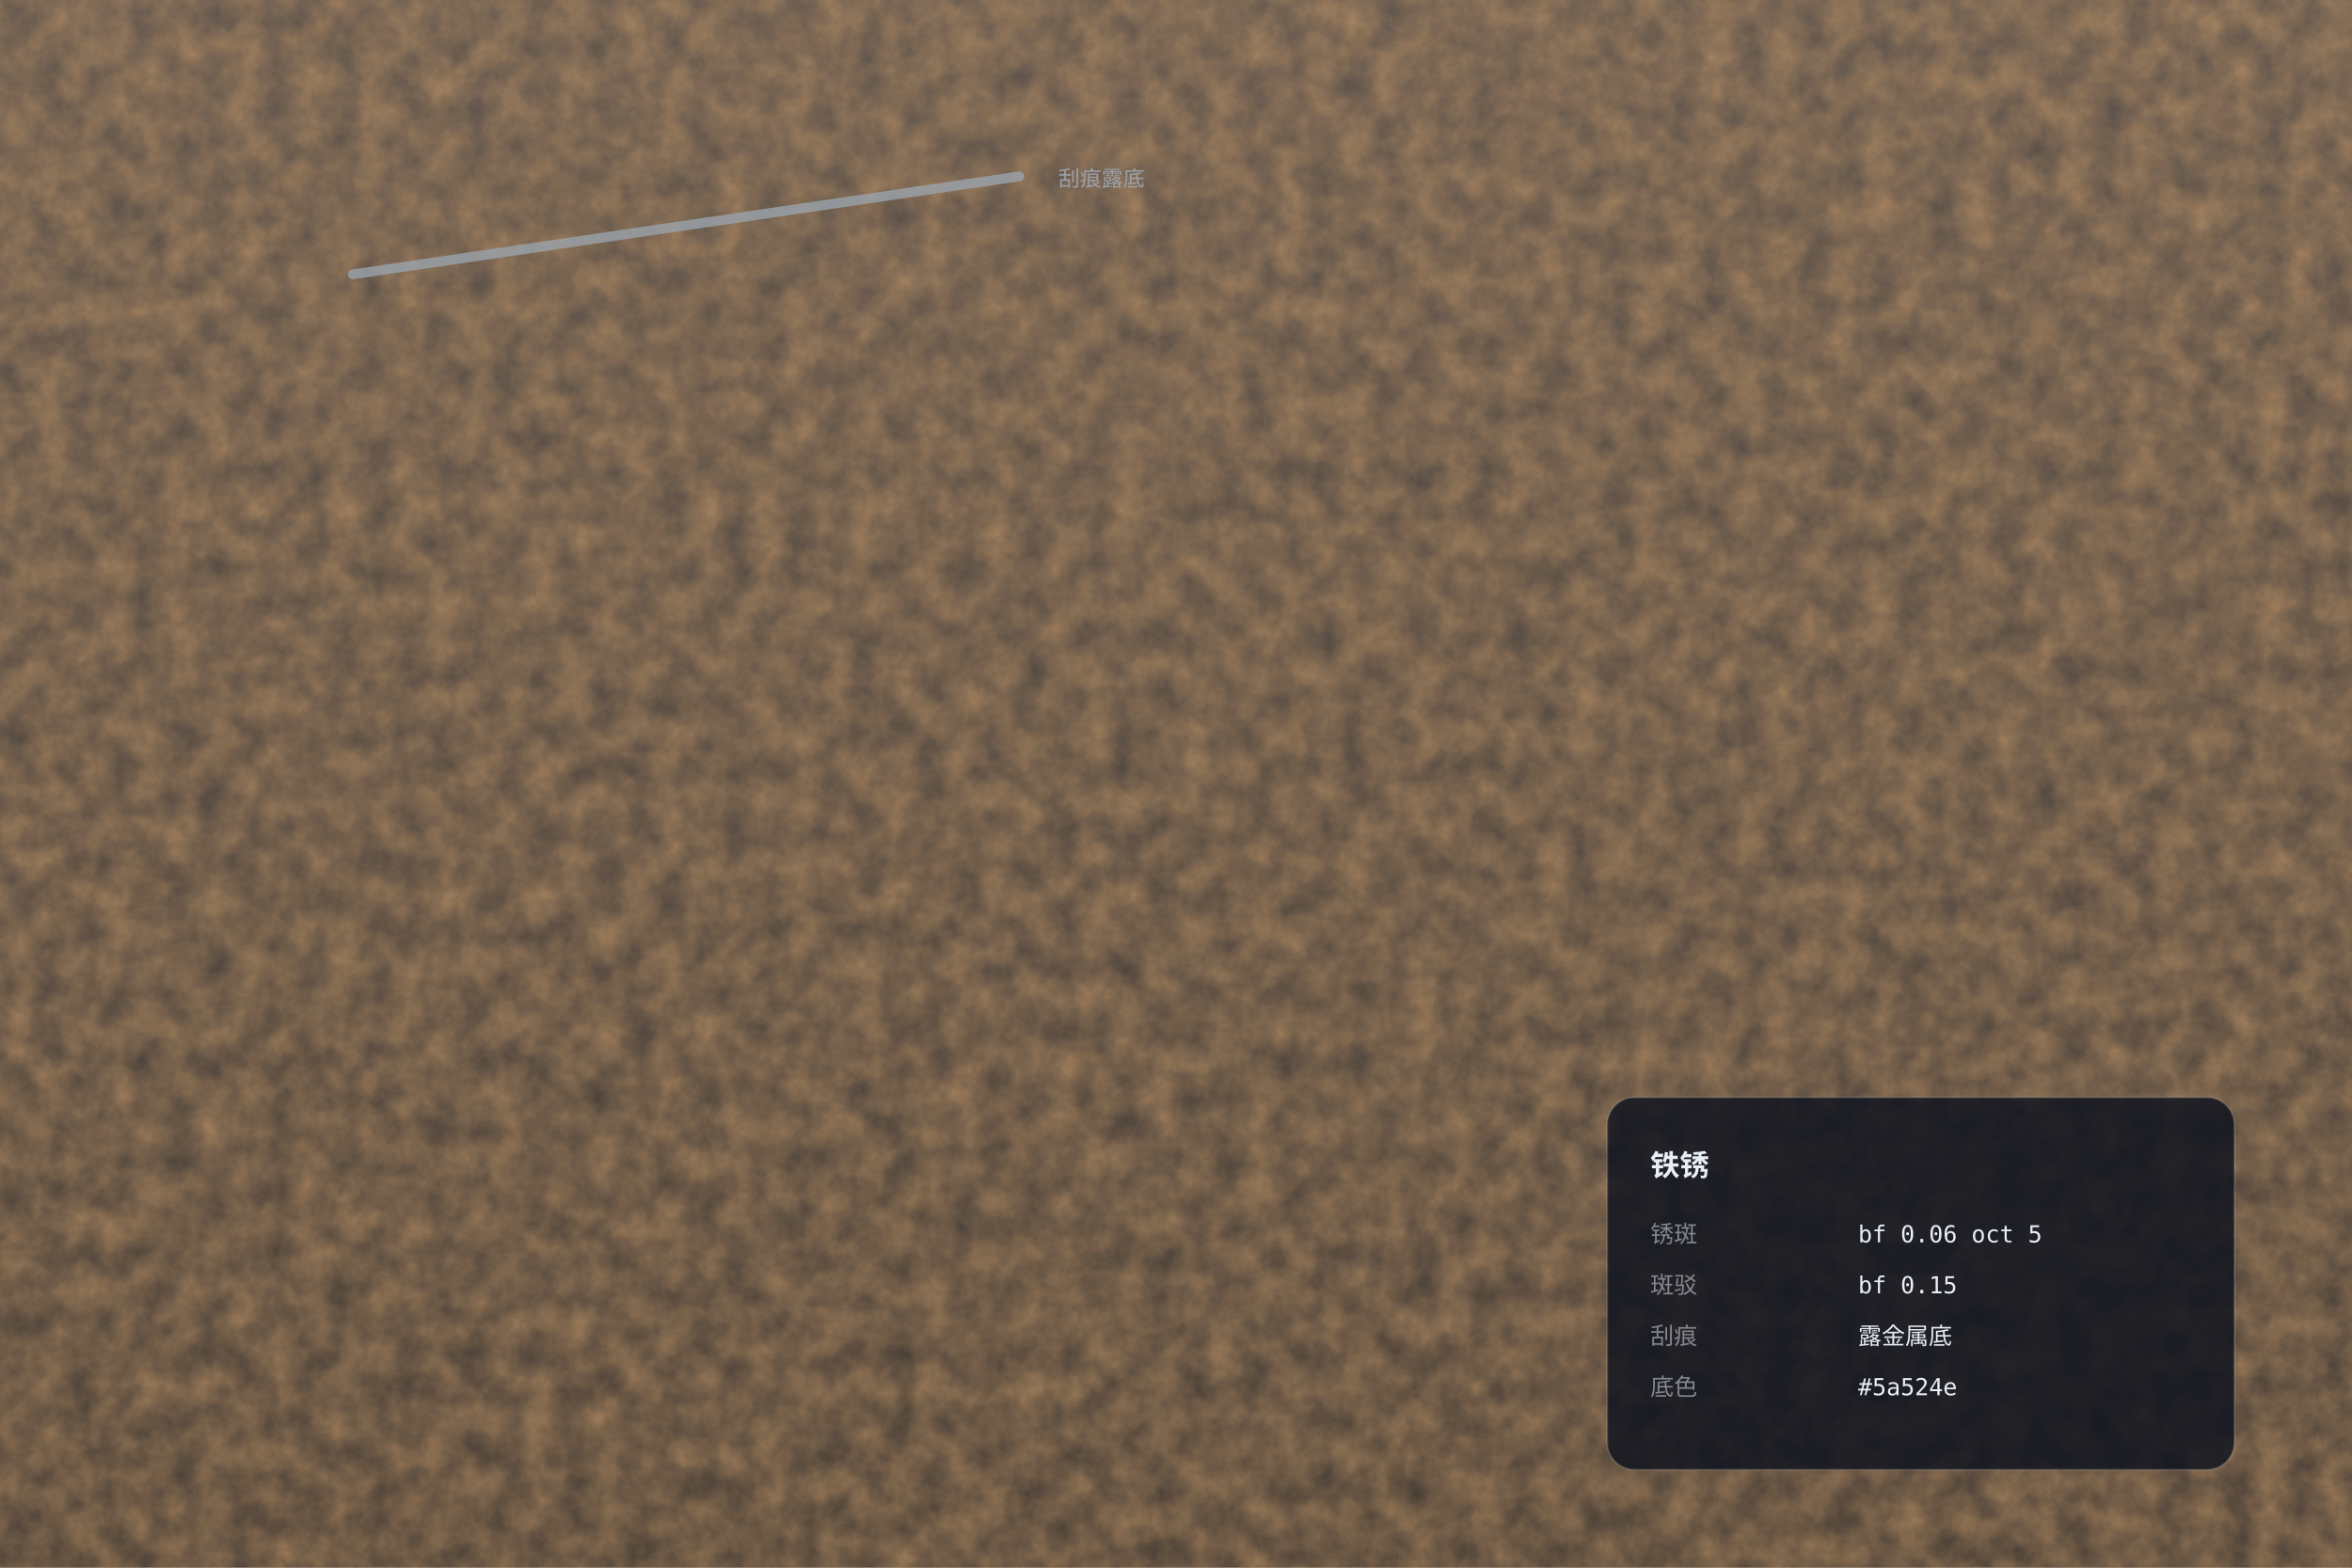
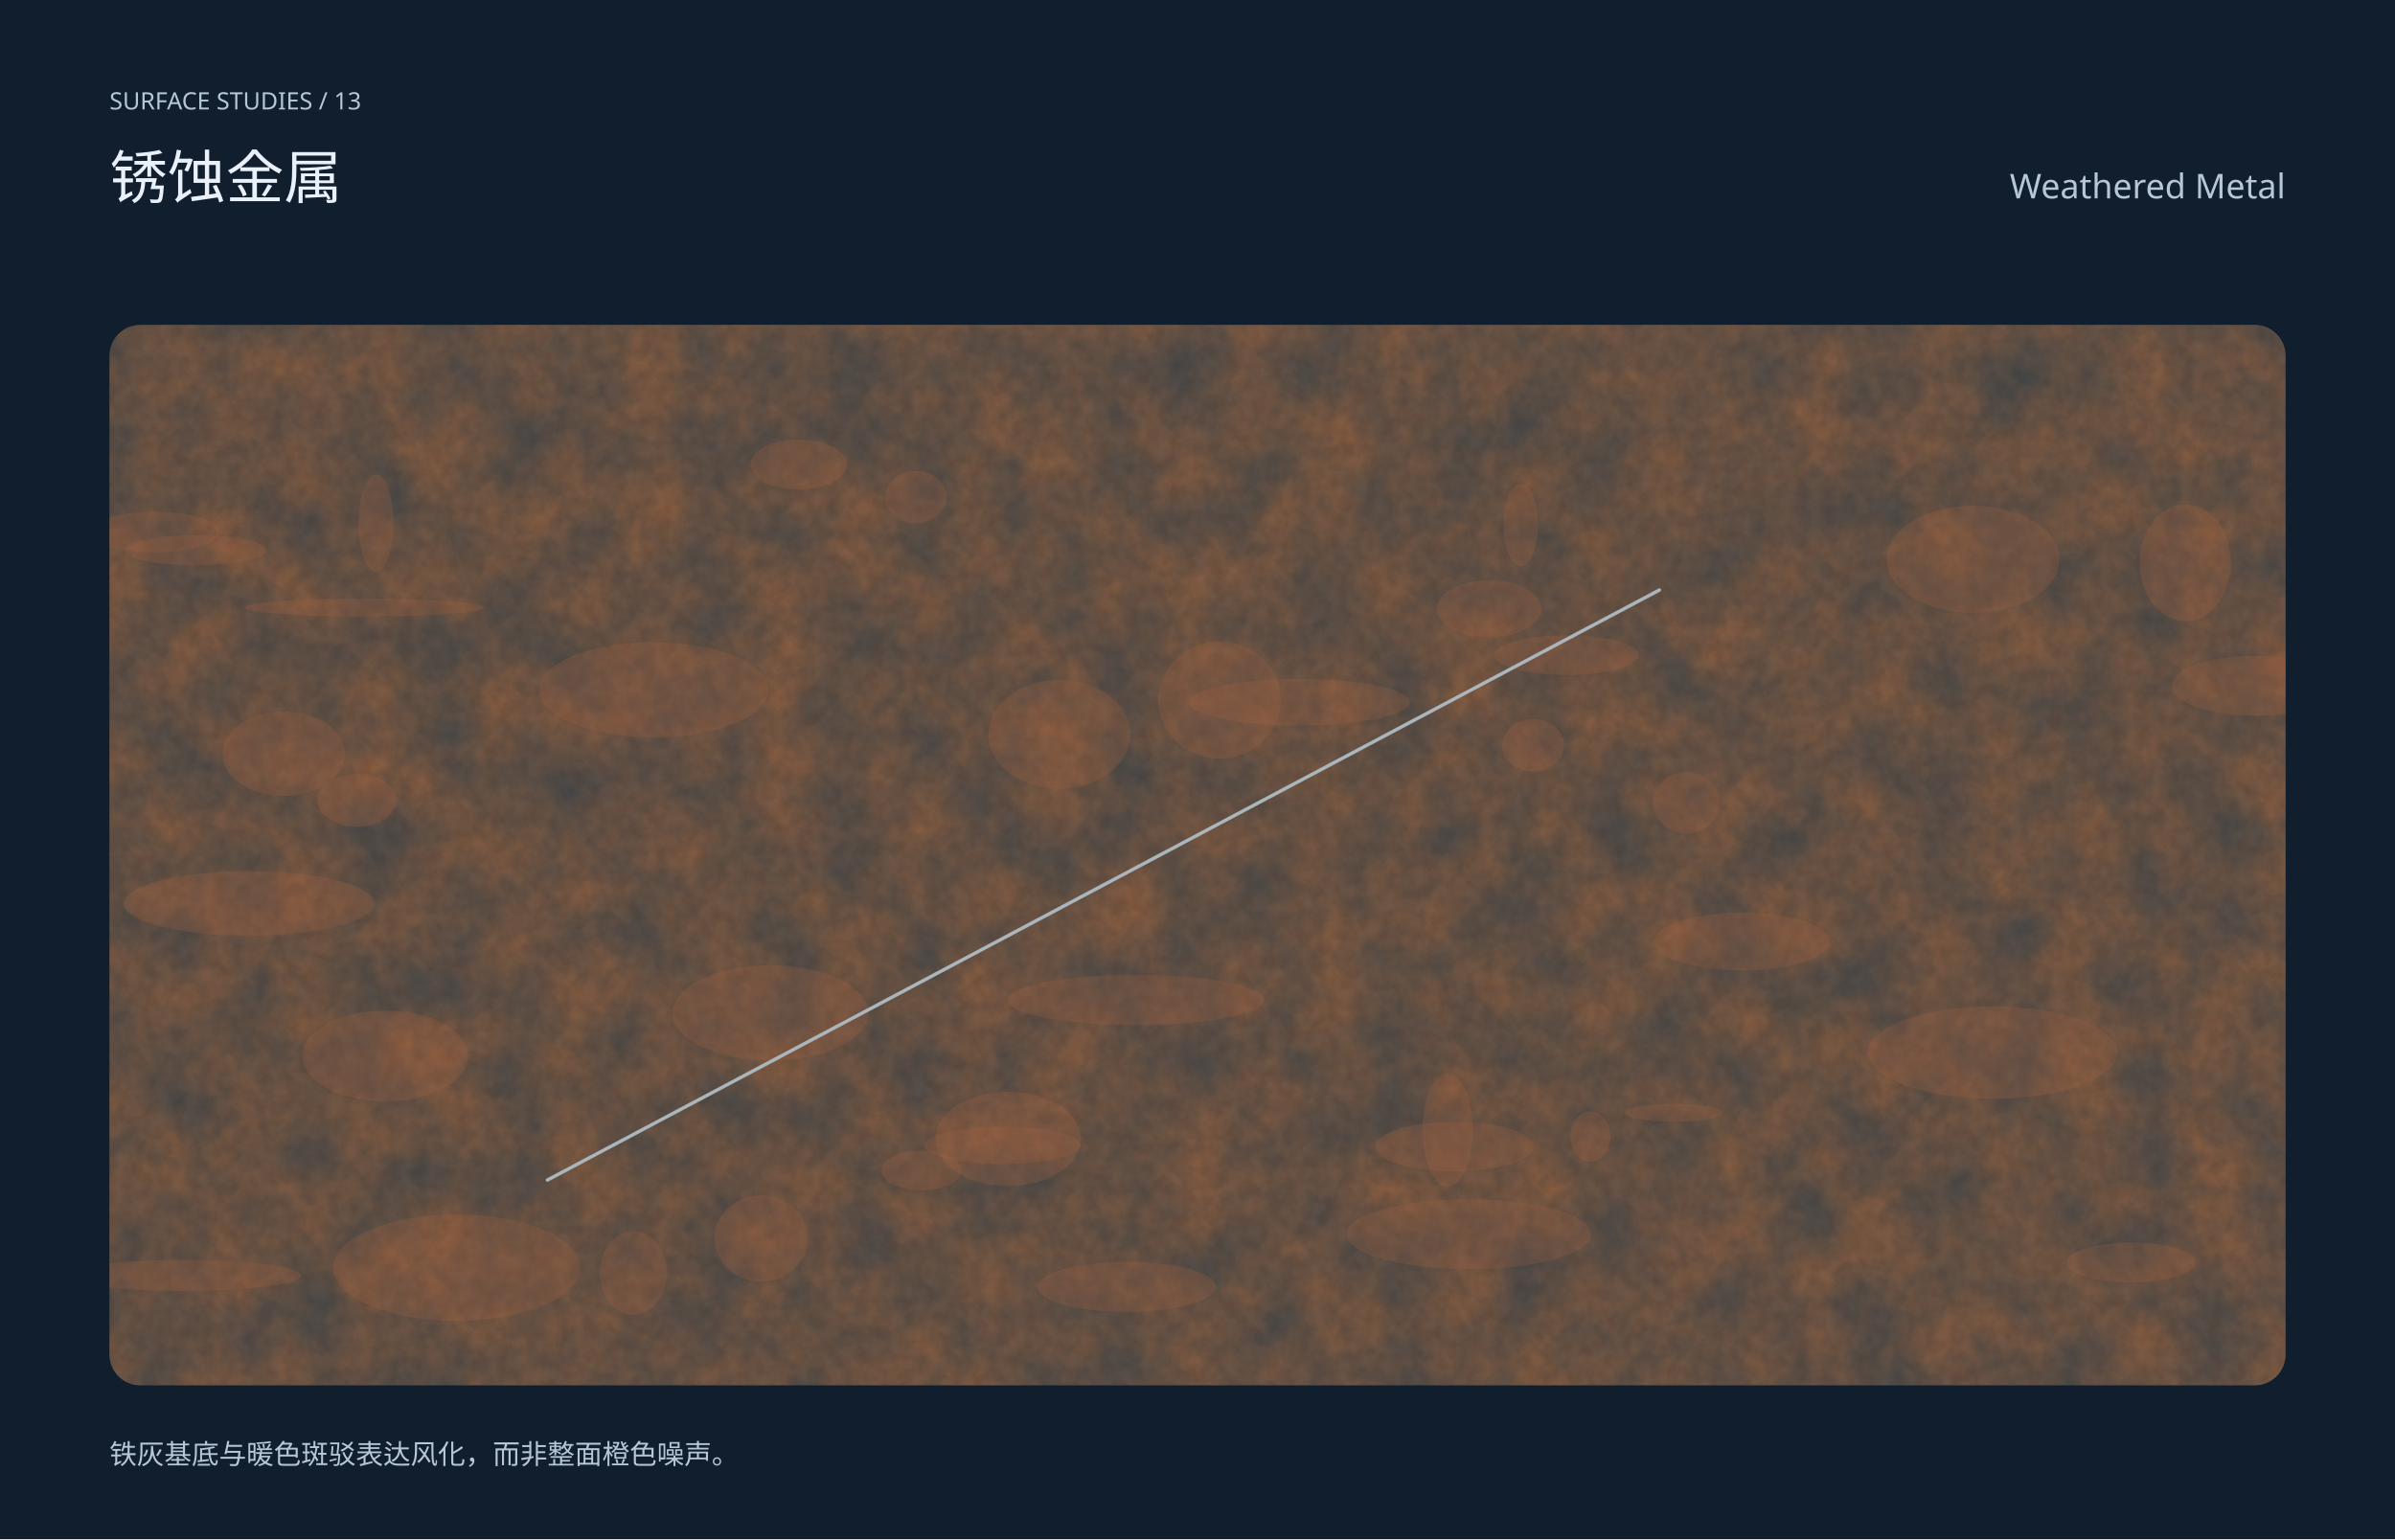
- <svg xmlns="http://www.w3.org/2000/svg" width="1200" height="800" viewBox="0 0 1200 800" font-family="PingFang SC, Hiragino Sans GB, Microsoft YaHei, sans-serif">
+ <svg xmlns="http://www.w3.org/2000/svg" width="1400" height="900" viewBox="0 0 1400 900" role="img" aria-labelledby="title desc" font-family="PingFang SC, Microsoft YaHei, sans-serif">
+   <rect x="0" y="0" width="1400" height="900" fill="#111e2d" />
+   <text x="64" y="64" font-size="14" fill="#b5c7d9" text-anchor="start">SURFACE STUDIES / 13</text>
+   <text x="64" y="116" font-size="34" fill="#e9f0fa" text-anchor="start">锈蚀金属</text>
+   <text x="1336" y="116" font-size="20" fill="#b5c7d9" text-anchor="end">Weathered Metal</text>
  <defs>
-     <filter id="rust" x="0" y="0" width="100%" height="100%">
-       <feTurbulence type="fractalNoise" baseFrequency="0.06" numOctaves="5" seed="4" />
-       <feColorMatrix type="matrix" values="0 0 0 0 0.62  0 0 0 0 0.35  0 0 0 0 0.15  0 0 0 0.75 0" />
-     </filter>
-     <filter id="dark" x="0" y="0" width="100%" height="100%">
-       <feTurbulence type="fractalNoise" baseFrequency="0.15" numOctaves="4" seed="7" />
-       <feColorMatrix type="matrix" values="0 0 0 0 0.12  0 0 0 0 0.08  0 0 0 0 0.05  0 0 0 0.3 0" />
-     </filter>
-     <linearGradient id="iron" x1="0" y1="0" x2="0" y2="1">
-       <stop offset="0" stop-color="#5a524e" />
-       <stop offset="1" stop-color="#3a3430" />
-     </linearGradient>
+     <clipPath id="stage">
+       <rect x="64" y="190" width="1272" height="620" rx="18" />
+     </clipPath>
  </defs>
-   <rect width="1200" height="800" fill="url(#iron)" />
-   <rect width="1200" height="800" filter="url(#rust)" />
-   <rect width="1200" height="800" filter="url(#dark)" />
-   <line x1="180" y1="140" x2="520" y2="90" stroke="#9aa2ab" stroke-width="5" stroke-linecap="round" opacity="0.8" />
-   <text x="540" y="95" font-size="11" fill="#9aa2ab" text-anchor="start">刮痕露底</text>
-   <rect x="820" y="560" width="320" height="190" rx="14" fill="rgba(13,18,30,0.82)" stroke="rgba(255,255,255,0.14)" />
-   <text x="842" y="600" font-size="15" fill="#e8eef7" text-anchor="start" font-weight="700">铁锈</text>
-   <text x="842" y="634" font-size="12" fill="rgba(232,238,247,0.5)" text-anchor="start" font-family="SFMono-Regular, Menlo, monospace">锈斑</text>
-   <text x="948" y="634" font-size="12" fill="#e8eef7" text-anchor="start" font-family="SFMono-Regular, Menlo, monospace">bf 0.06 oct 5</text>
-   <text x="842" y="660" font-size="12" fill="rgba(232,238,247,0.5)" text-anchor="start" font-family="SFMono-Regular, Menlo, monospace">斑驳</text>
-   <text x="948" y="660" font-size="12" fill="#e8eef7" text-anchor="start" font-family="SFMono-Regular, Menlo, monospace">bf 0.15</text>
-   <text x="842" y="686" font-size="12" fill="rgba(232,238,247,0.5)" text-anchor="start" font-family="SFMono-Regular, Menlo, monospace">刮痕</text>
-   <text x="948" y="686" font-size="12" fill="#e8eef7" text-anchor="start" font-family="SFMono-Regular, Menlo, monospace">露金属底</text>
-   <text x="842" y="712" font-size="12" fill="rgba(232,238,247,0.5)" text-anchor="start" font-family="SFMono-Regular, Menlo, monospace">底色</text>
-   <text x="948" y="712" font-size="12" fill="#e8eef7" text-anchor="start" font-family="SFMono-Regular, Menlo, monospace">#5a524e</text>
+   <g clip-path="url(#stage)">
+     <rect x="64" y="190" width="1272" height="620" fill="#454a4c" />
+     <defs>
+       <filter id="iron" x="0" y="0" width="100%" height="100%" color-interpolation-filters="sRGB">
+         <feTurbulence type="fractalNoise" baseFrequency=".025" numOctaves="4" seed="29" stitchTiles="stitch" result="noise" />
+         <feColorMatrix in="noise" type="matrix" values="0 0 0 0 0.69 0 0 0 0 0.42 0 0 0 0 0.243 1 0 0 0 0" />
+       </filter>
+     </defs>
+     <rect x="64" y="190" width="1272" height="620" fill="#b06b3e" filter="url(#iron)" opacity="0.8" />
+     <defs>
+       <filter id="spots" x="0" y="0" width="100%" height="100%" color-interpolation-filters="sRGB">
+         <feTurbulence type="fractalNoise" baseFrequency=".12" numOctaves="3" seed="29" stitchTiles="stitch" result="noise" />
+         <feColorMatrix in="noise" type="matrix" values="0 0 0 0 0.161 0 0 0 0 0.161 0 0 0 0 0.169 1 0 0 0 0" />
+       </filter>
+     </defs>
+     <rect x="64" y="190" width="1272" height="620" fill="#29292b" filter="url(#spots)" opacity="0.35" />
+     <ellipse cx="759.668" cy="410.582" rx="64.605" ry="13.658" fill="#ab643f" opacity=".22" />
+     <ellipse cx="712.828" cy="409.412" rx="35.838" ry="34.216" fill="#ab643f" opacity=".22" />
+     <ellipse cx="208.629" cy="467.928" rx="23.062" ry="15.487" fill="#ab643f" opacity=".22" />
+     <ellipse cx="1318.438" cy="400.993" rx="48.721" ry="17.589" fill="#ab643f" opacity=".22" />
+     <ellipse cx="985.762" cy="469.38" rx="19.419" ry="18.017" fill="#ab643f" opacity=".22" />
+     <ellipse cx="585.995" cy="669.776" rx="45.695" ry="10.892" fill="#ab643f" opacity=".22" />
+     <ellipse cx="915.568" cy="383.058" rx="42.297" ry="11.596" fill="#ab643f" opacity=".22" />
+     <ellipse cx="589.336" cy="665.946" rx="42.552" ry="27.57" fill="#ab643f" opacity=".22" />
+     <ellipse cx="1018.357" cy="550.514" rx="51.226" ry="16.919" fill="#ab643f" opacity=".22" />
+     <ellipse cx="846.26" cy="660.798" rx="14.645" ry="33.129" fill="#ab643f" opacity=".22" />
+     <ellipse cx="535.374" cy="290.685" rx="18.05" ry="15.22" fill="#ab643f" opacity=".22" />
+     <ellipse cx="165.89" cy="440.759" rx="35.811" ry="24.66" fill="#ab643f" opacity=".22" />
+     <ellipse cx="658.569" cy="752.466" rx="52.178" ry="14.631" fill="#ab643f" opacity=".22" />
+     <ellipse cx="1164.871" cy="615.449" rx="72.81" ry="27.03" fill="#ab643f" opacity=".22" />
+     <ellipse cx="1277.374" cy="329.027" rx="26.65" ry="34.169" fill="#ab643f" opacity=".22" />
+     <ellipse cx="107.127" cy="745.778" rx="68.997" ry="9.077" fill="#ab643f" opacity=".22" />
+     <ellipse cx="266.96" cy="741.251" rx="72.301" ry="31.09" fill="#ab643f" opacity=".22" />
+     <ellipse cx="978.387" cy="650.674" rx="28.626" ry="5.222" fill="#ab643f" opacity=".22" />
+     <ellipse cx="858.575" cy="721.689" rx="71.579" ry="20.444" fill="#ab643f" opacity=".22" />
+     <ellipse cx="90.368" cy="311.128" rx="38.09" ry="11.918" fill="#ab643f" opacity=".22" />
+     <ellipse cx="114.324" cy="321.762" rx="41.492" ry="8.806" fill="#ab643f" opacity=".22" />
+     <ellipse cx="219.825" cy="305.966" rx="10.257" ry="28.506" fill="#ab643f" opacity=".22" />
+     <ellipse cx="1153.376" cy="327.022" rx="50.477" ry="31.288" fill="#ab643f" opacity=".22" />
+     <ellipse cx="382.082" cy="403.383" rx="67.055" ry="27.857" fill="#ab643f" opacity=".22" />
+     <ellipse cx="850.245" cy="670.467" rx="46.391" ry="14.446" fill="#ab643f" opacity=".22" />
+     <ellipse cx="929.671" cy="664.67" rx="11.717" ry="14.663" fill="#ab643f" opacity=".22" />
+     <ellipse cx="444.958" cy="724.106" rx="27.304" ry="25.211" fill="#ab643f" opacity=".22" />
+     <ellipse cx="619.227" cy="429.419" rx="41.497" ry="31.849" fill="#ab643f" opacity=".22" />
+     <ellipse cx="896.127" cy="435.84" rx="18.078" ry="15.333" fill="#ab643f" opacity=".22" />
+     <ellipse cx="663.871" cy="584.706" rx="74.902" ry="14.747" fill="#ab643f" opacity=".22" />
+     <ellipse cx="1245.724" cy="738.24" rx="37.677" ry="11.665" fill="#ab643f" opacity=".22" />
+     <ellipse cx="370.23" cy="744.349" rx="19.635" ry="24.448" fill="#ab643f" opacity=".22" />
+     <ellipse cx="888.96" cy="306.989" rx="10.101" ry="24.148" fill="#ab643f" opacity=".22" />
+     <ellipse cx="145.643" cy="528.268" rx="73.086" ry="18.911" fill="#ab643f" opacity=".22" />
+     <ellipse cx="466.941" cy="271.592" rx="28.227" ry="14.608" fill="#ab643f" opacity=".22" />
+     <ellipse cx="225.209" cy="617.45" rx="48.357" ry="26.536" fill="#ab643f" opacity=".22" />
+     <ellipse cx="212.856" cy="355.254" rx="69.98" ry="5.264" fill="#ab643f" opacity=".22" />
+     <ellipse cx="538.588" cy="684.399" rx="23.332" ry="11.602" fill="#ab643f" opacity=".22" />
+     <ellipse cx="870.416" cy="356.023" rx="30.517" ry="16.748" fill="#ab643f" opacity=".22" />
+     <ellipse cx="450.384" cy="592.262" rx="57.219" ry="27.833" fill="#ab643f" opacity=".22" />
+     <path d="M320 690L970 345" fill="none" stroke="#aab5bc" stroke-width="2" stroke-linecap="round" stroke-linejoin="round" />
+   </g>
+   <text x="64" y="856" font-size="16" fill="#b5c7d9" text-anchor="start">铁灰基底与暖色斑驳表达风化，而非整面橙色噪声。</text>
+   <style>@keyframes drift{50%{transform:translate(0,12px)}}@keyframes shine{50%{opacity:.75}}.drift{animation:drift 10s ease-in-out infinite}.shine{animation:shine 8s ease-in-out infinite}@media(prefers-reduced-motion:reduce){.drift,.shine{animation:none}}</style>
</svg>
